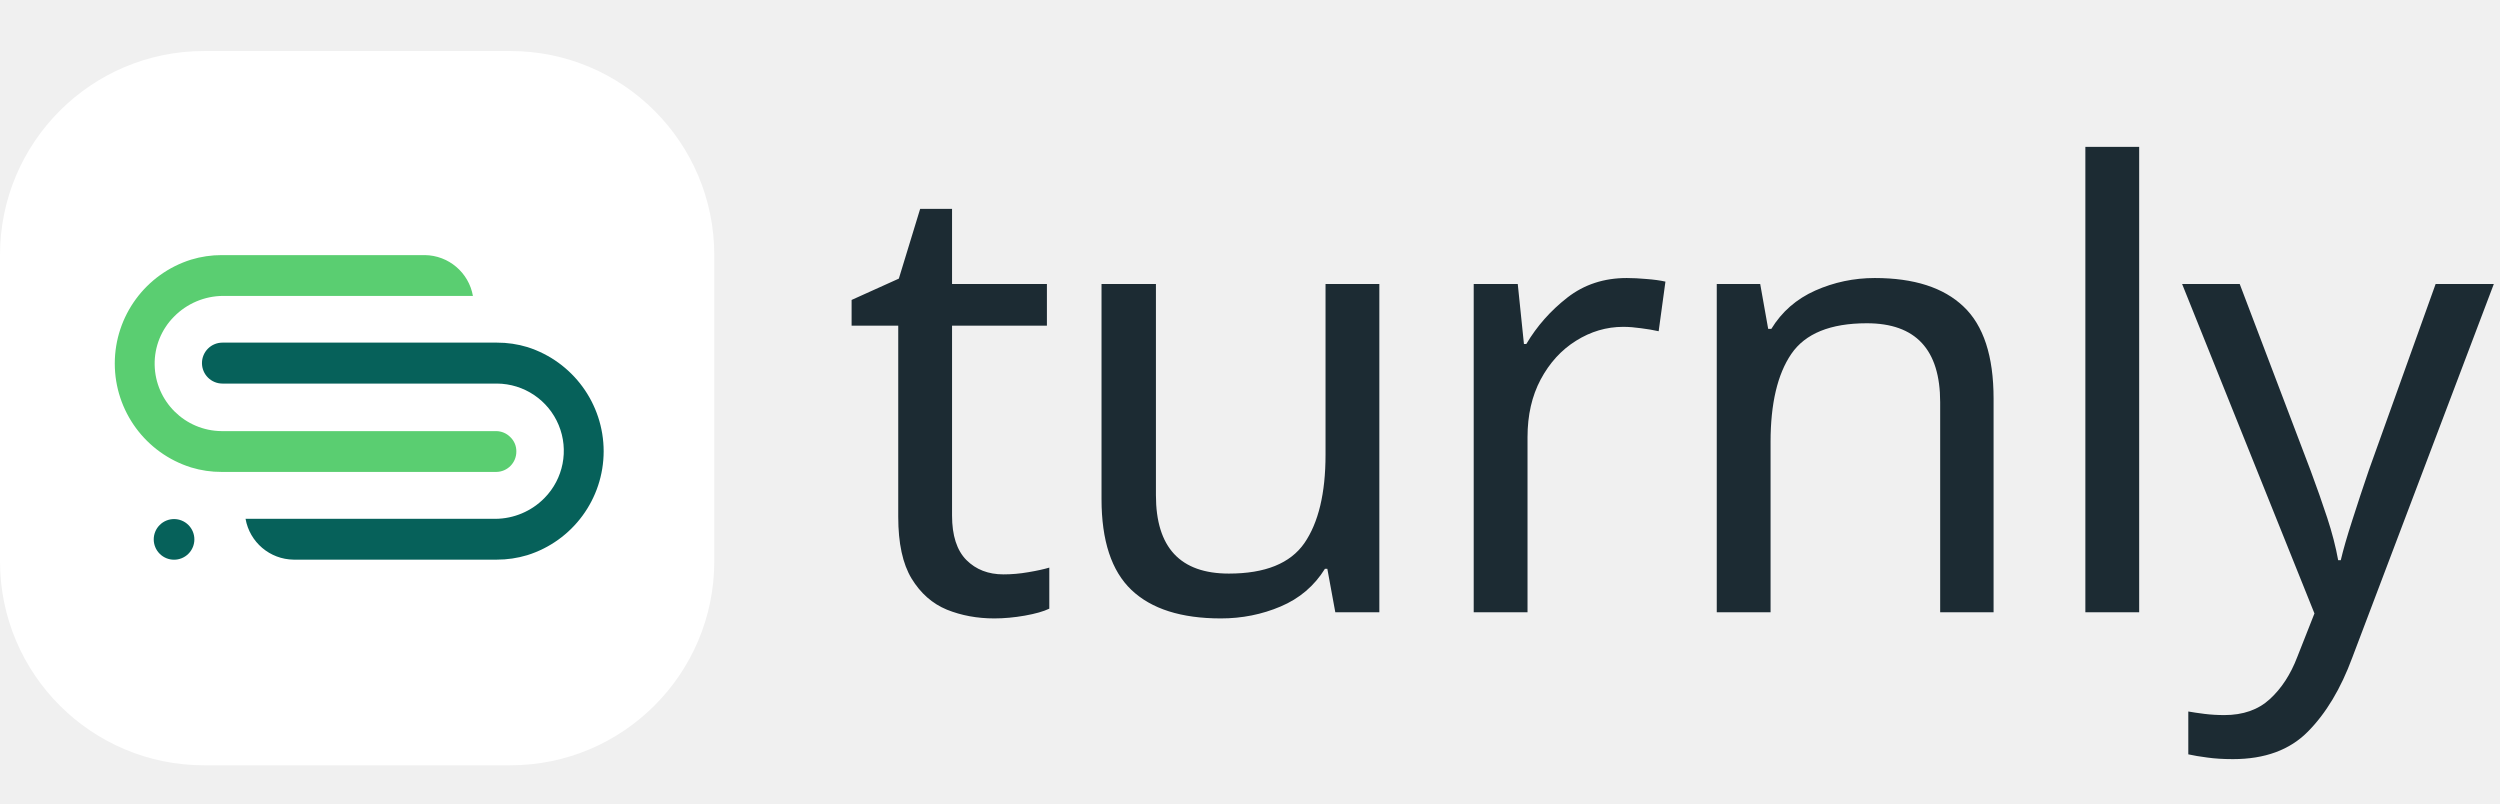
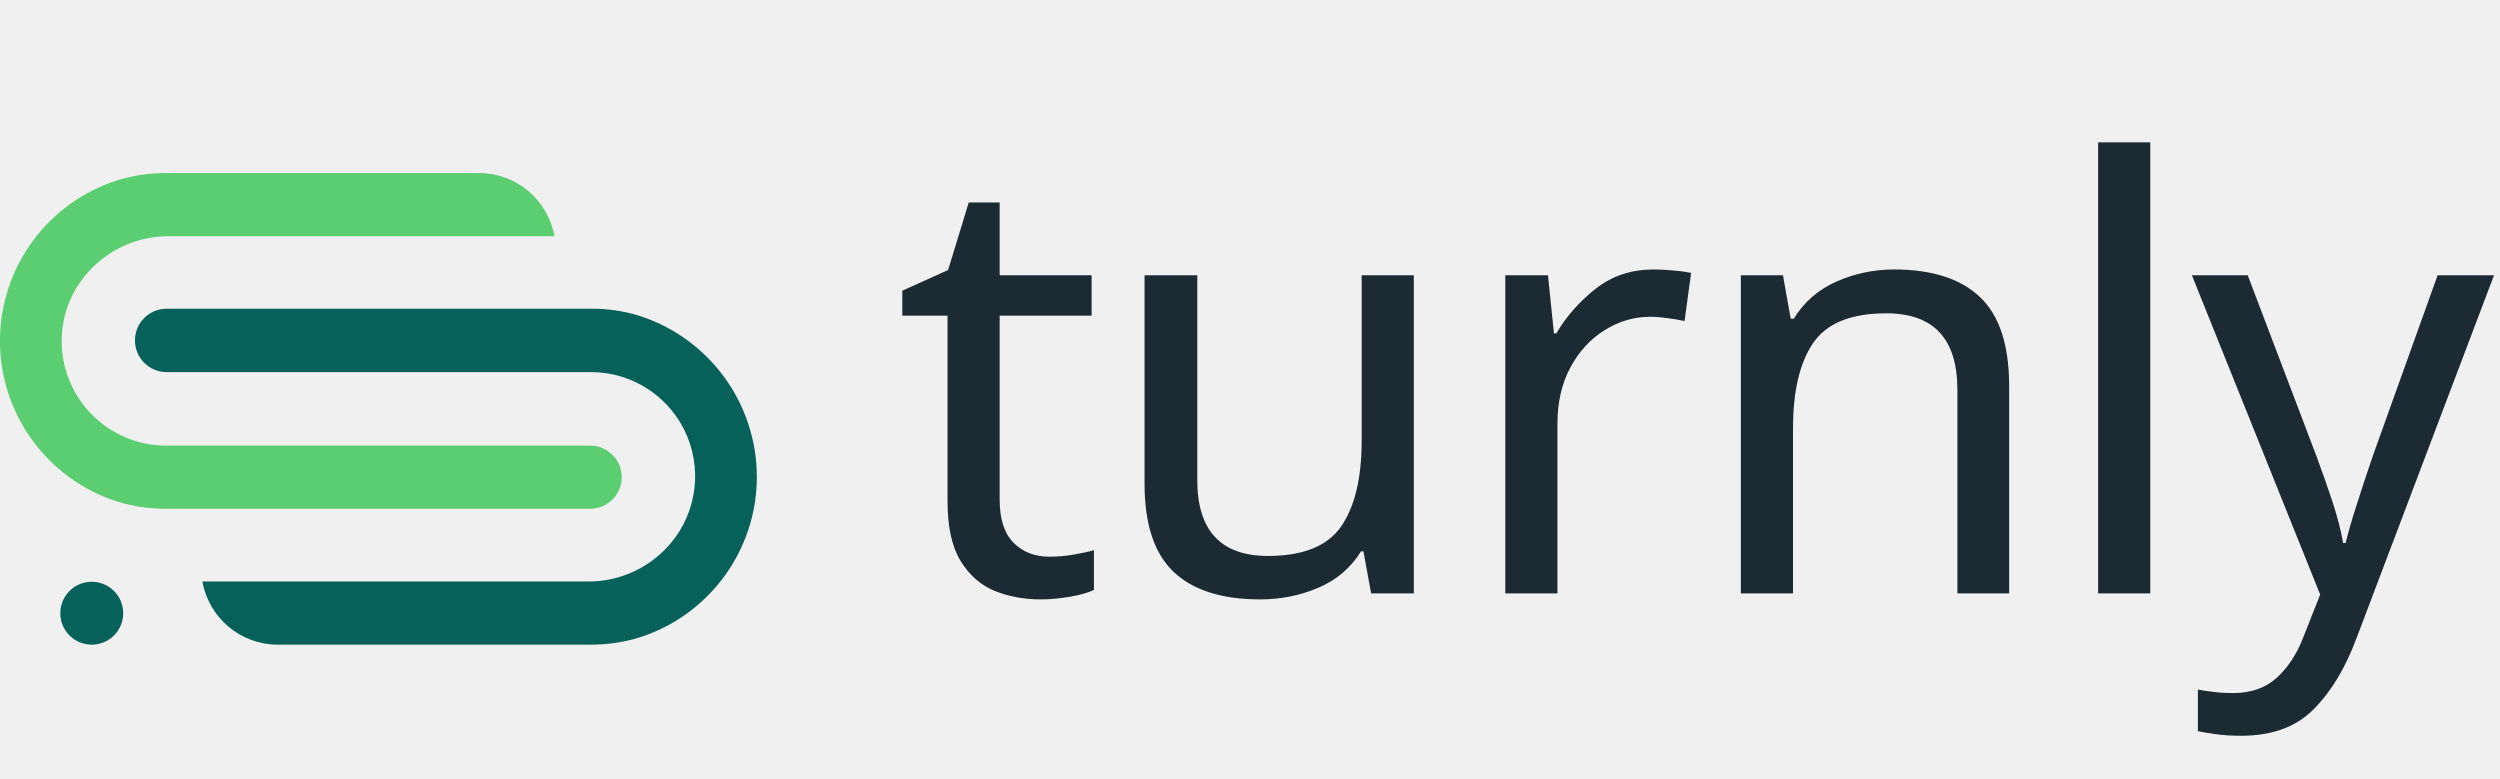
- <svg xmlns="http://www.w3.org/2000/svg" width="196" height="63" viewBox="0 0 196 63">
-   <g id="Group_7718" data-name="Group 7718" transform="translate(-39 -287)">
-     <text id="turnly" transform="translate(105 335)" fill="#1c2b33" font-size="48" font-family="DMSans-Medium, DM Sans" font-weight="500" letter-spacing="-0.016em">
+ <svg xmlns="http://www.w3.org/2000/svg" width="202.221" height="63" viewBox="0 0 202.221 63">
+   <g id="Group_7720" data-name="Group 7720" transform="translate(-32.779 -268)">
+     <text id="turnly" transform="translate(105 316)" fill="#1c2b33" font-size="48" font-family="DMSans-Medium, DM Sans" font-weight="500" letter-spacing="-0.016em">
      <tspan x="0" y="0">turnly</tspan>
    </text>
-     <g id="Group_7717" data-name="Group 7717">
-       <rect id="Rectangle_2001" data-name="Rectangle 2001" width="56" height="56" rx="16" transform="translate(39 291)" fill="#fff" />
-       <g id="_1" data-name="1" transform="translate(25.6 225.199)">
-         <path id="Path_4546" data-name="Path 4546" d="M53.881,97.194A1.589,1.589,0,0,1,52.313,98.8H30.778a8.128,8.128,0,0,1-2.393-.351,8.537,8.537,0,0,1,0-16.294,8.248,8.248,0,0,1,2.393-.354H46.707A3.876,3.876,0,0,1,50.477,85H30.887a5.438,5.438,0,0,0-3.84,1.622A5.213,5.213,0,0,0,25.525,90.4a5.293,5.293,0,0,0,5.241,5.2H52.3a1.57,1.57,0,0,1,1.117.478A1.518,1.518,0,0,1,53.881,97.194Z" transform="translate(0)" fill="#5ace71" />
-         <path id="Path_4547" data-name="Path 4547" d="M110.093,146.8a8.544,8.544,0,0,1-5.986,8.147,8.233,8.233,0,0,1-2.392.351H85.786a3.874,3.874,0,0,1-3.769-3.2h19.589a5.439,5.439,0,0,0,3.841-1.625,5.273,5.273,0,0,0-3.72-8.979H80.205a1.605,1.605,0,0,1,0-3.21h21.523a8.111,8.111,0,0,1,2.391.351A8.581,8.581,0,0,1,110.093,146.8Z" transform="translate(-49.366 -49.621)" fill="#06615a" />
-         <circle id="Ellipse_60" data-name="Ellipse 60" cx="1.593" cy="1.593" r="1.593" transform="translate(24.793 104.089) rotate(-45)" fill="#06615a" />
-       </g>
-     </g>
+     <path id="Path_4546" data-name="Path 4546" d="M72.686,106.389a2.539,2.539,0,0,1-2.506,2.564h-34.4a12.982,12.982,0,0,1-3.822-.561,13.637,13.637,0,0,1,0-26.027,13.174,13.174,0,0,1,3.822-.565H61.226a6.191,6.191,0,0,1,6.021,5.108H35.957A8.686,8.686,0,0,0,29.823,89.5a8.327,8.327,0,0,0-2.432,6.041,8.455,8.455,0,0,0,8.371,8.305h34.4a2.507,2.507,0,0,1,1.785.763A2.424,2.424,0,0,1,72.686,106.389Z" transform="translate(10.379 200.199)" fill="#5ace71" />
+     <path id="Path_4547" data-name="Path 4547" d="M128.905,151.888a13.648,13.648,0,0,1-9.562,13.013,13.151,13.151,0,0,1-3.82.561H90.079a6.188,6.188,0,0,1-6.021-5.108h31.29a8.688,8.688,0,0,0,6.136-2.595,8.423,8.423,0,0,0-5.941-14.342H81.164a2.564,2.564,0,1,1,0-5.128h34.378a12.956,12.956,0,0,1,3.819.561A13.706,13.706,0,0,1,128.905,151.888Z" transform="translate(-34.905 154.682)" fill="#06615a" />
+     <circle id="Ellipse_60" data-name="Ellipse 60" cx="2.544" cy="2.544" r="2.544" transform="translate(36.602 317.602) rotate(-45)" fill="#06615a" />
  </g>
</svg>
